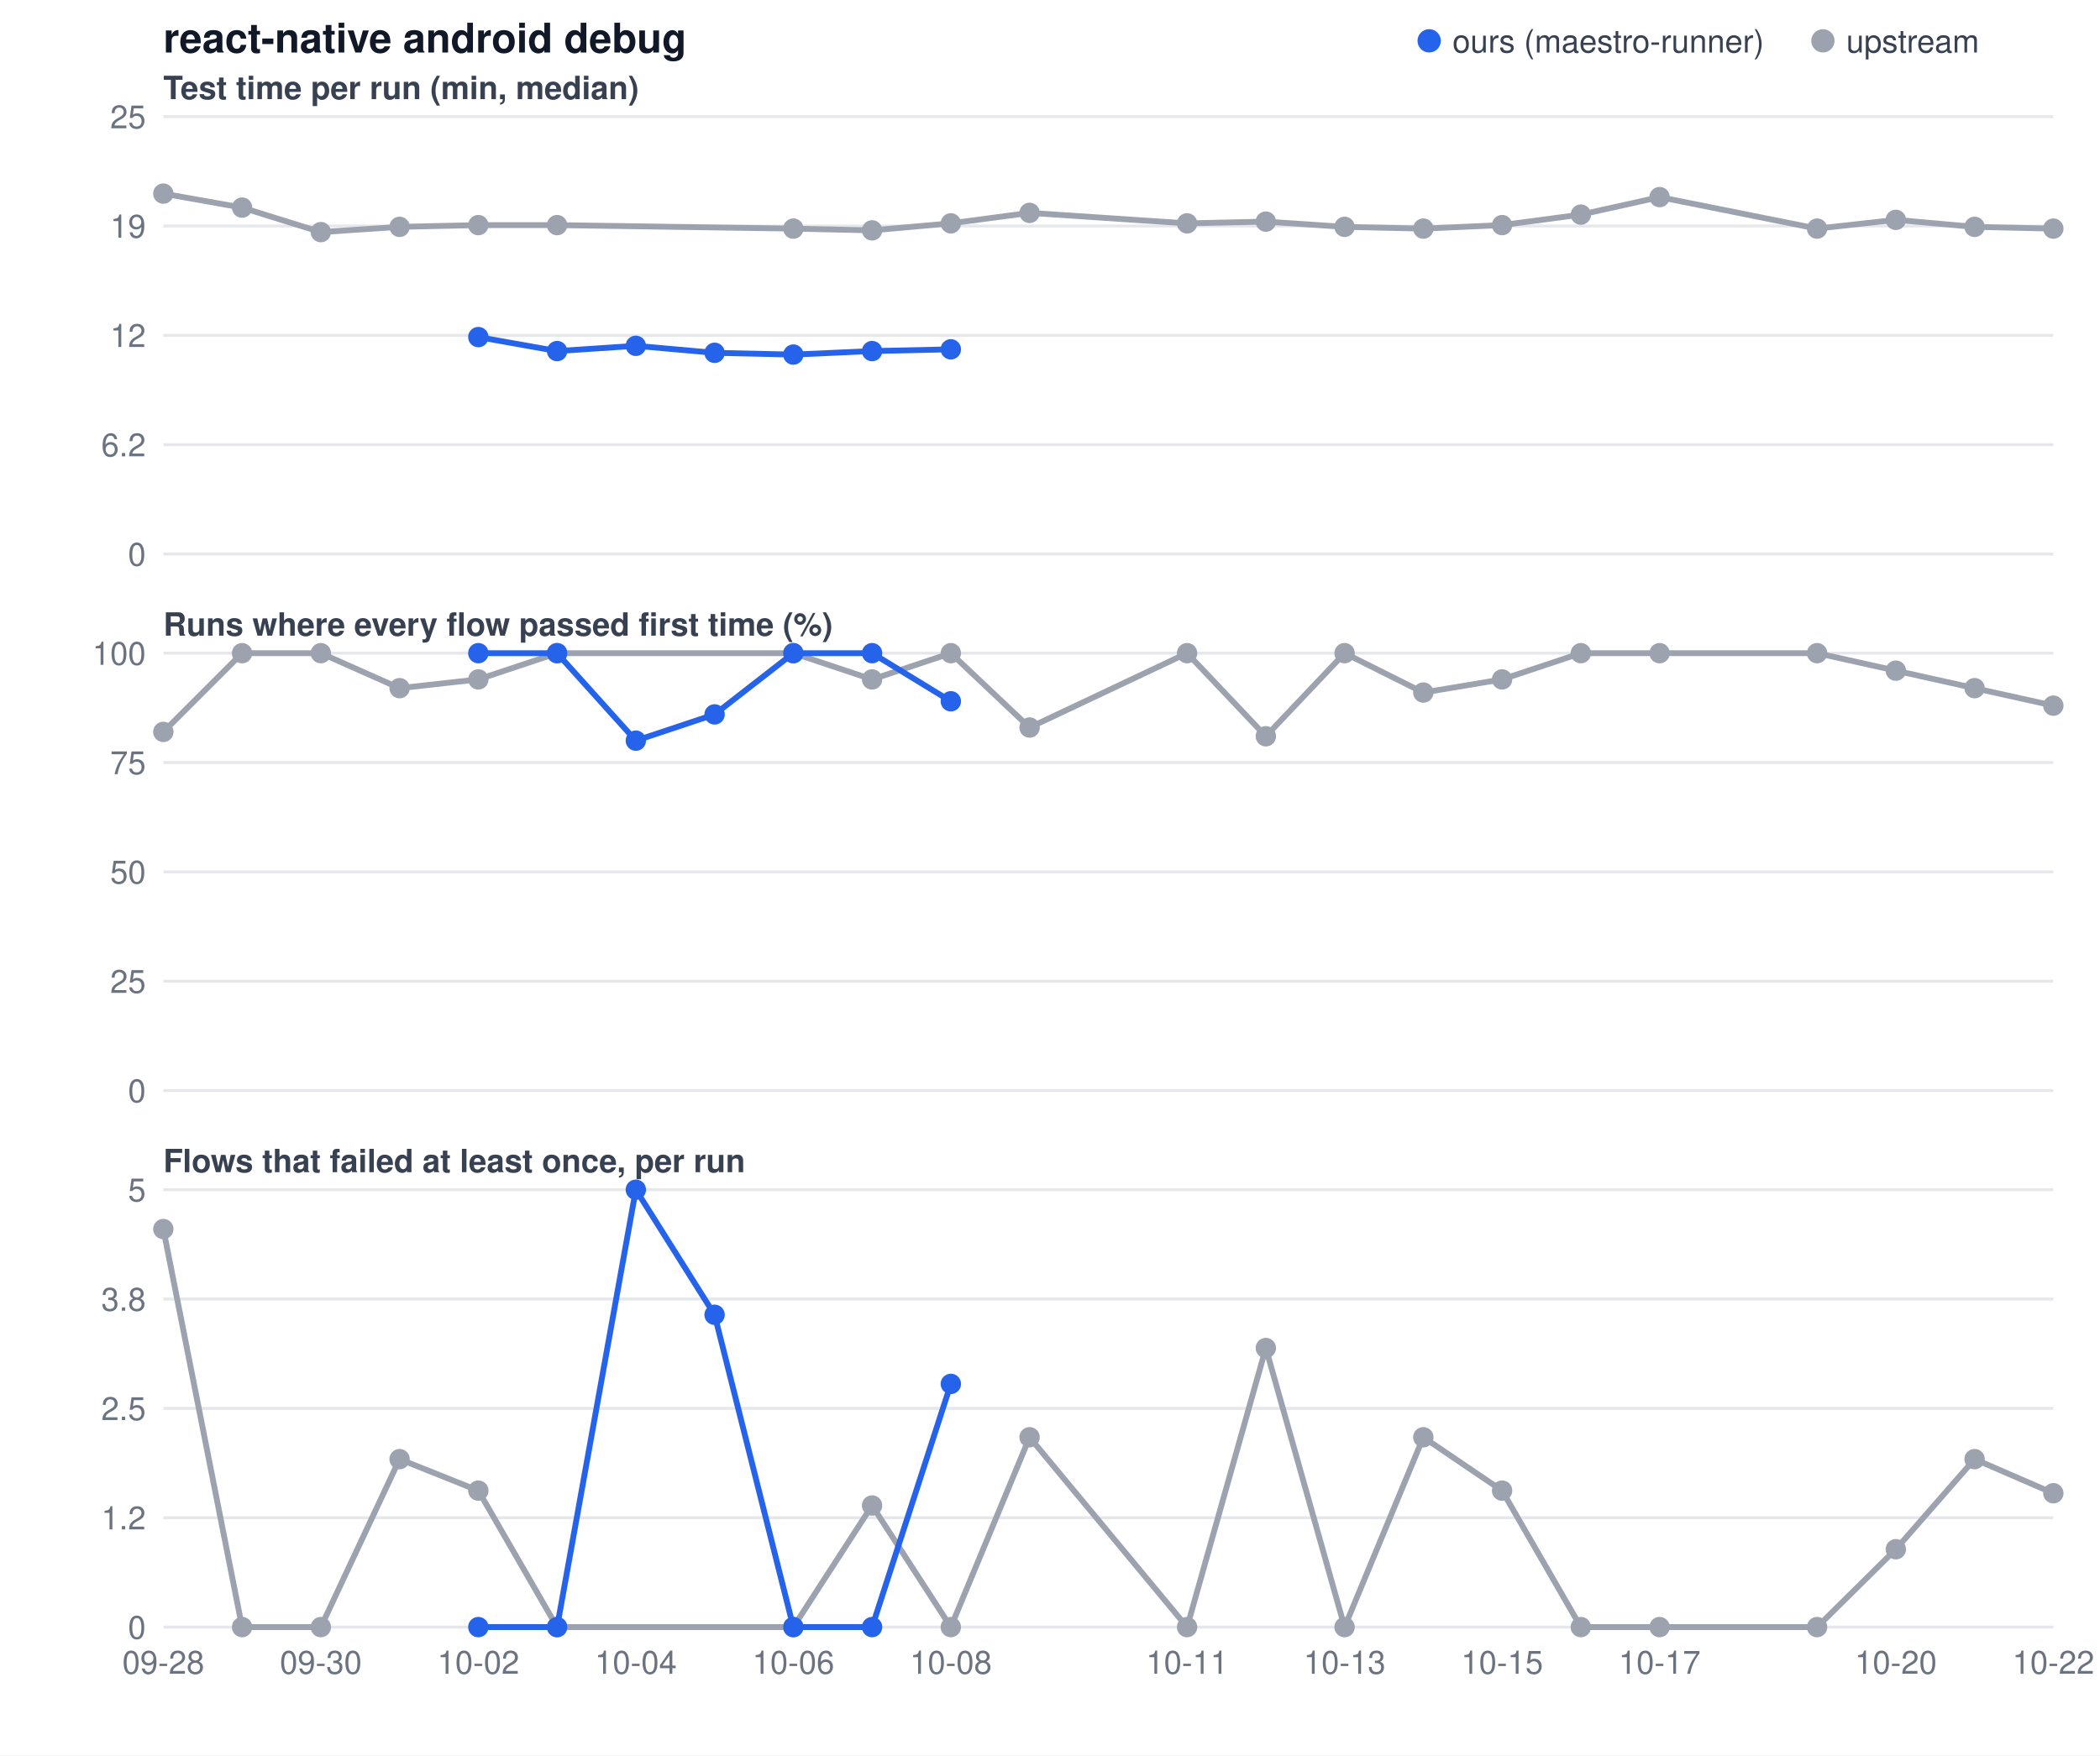
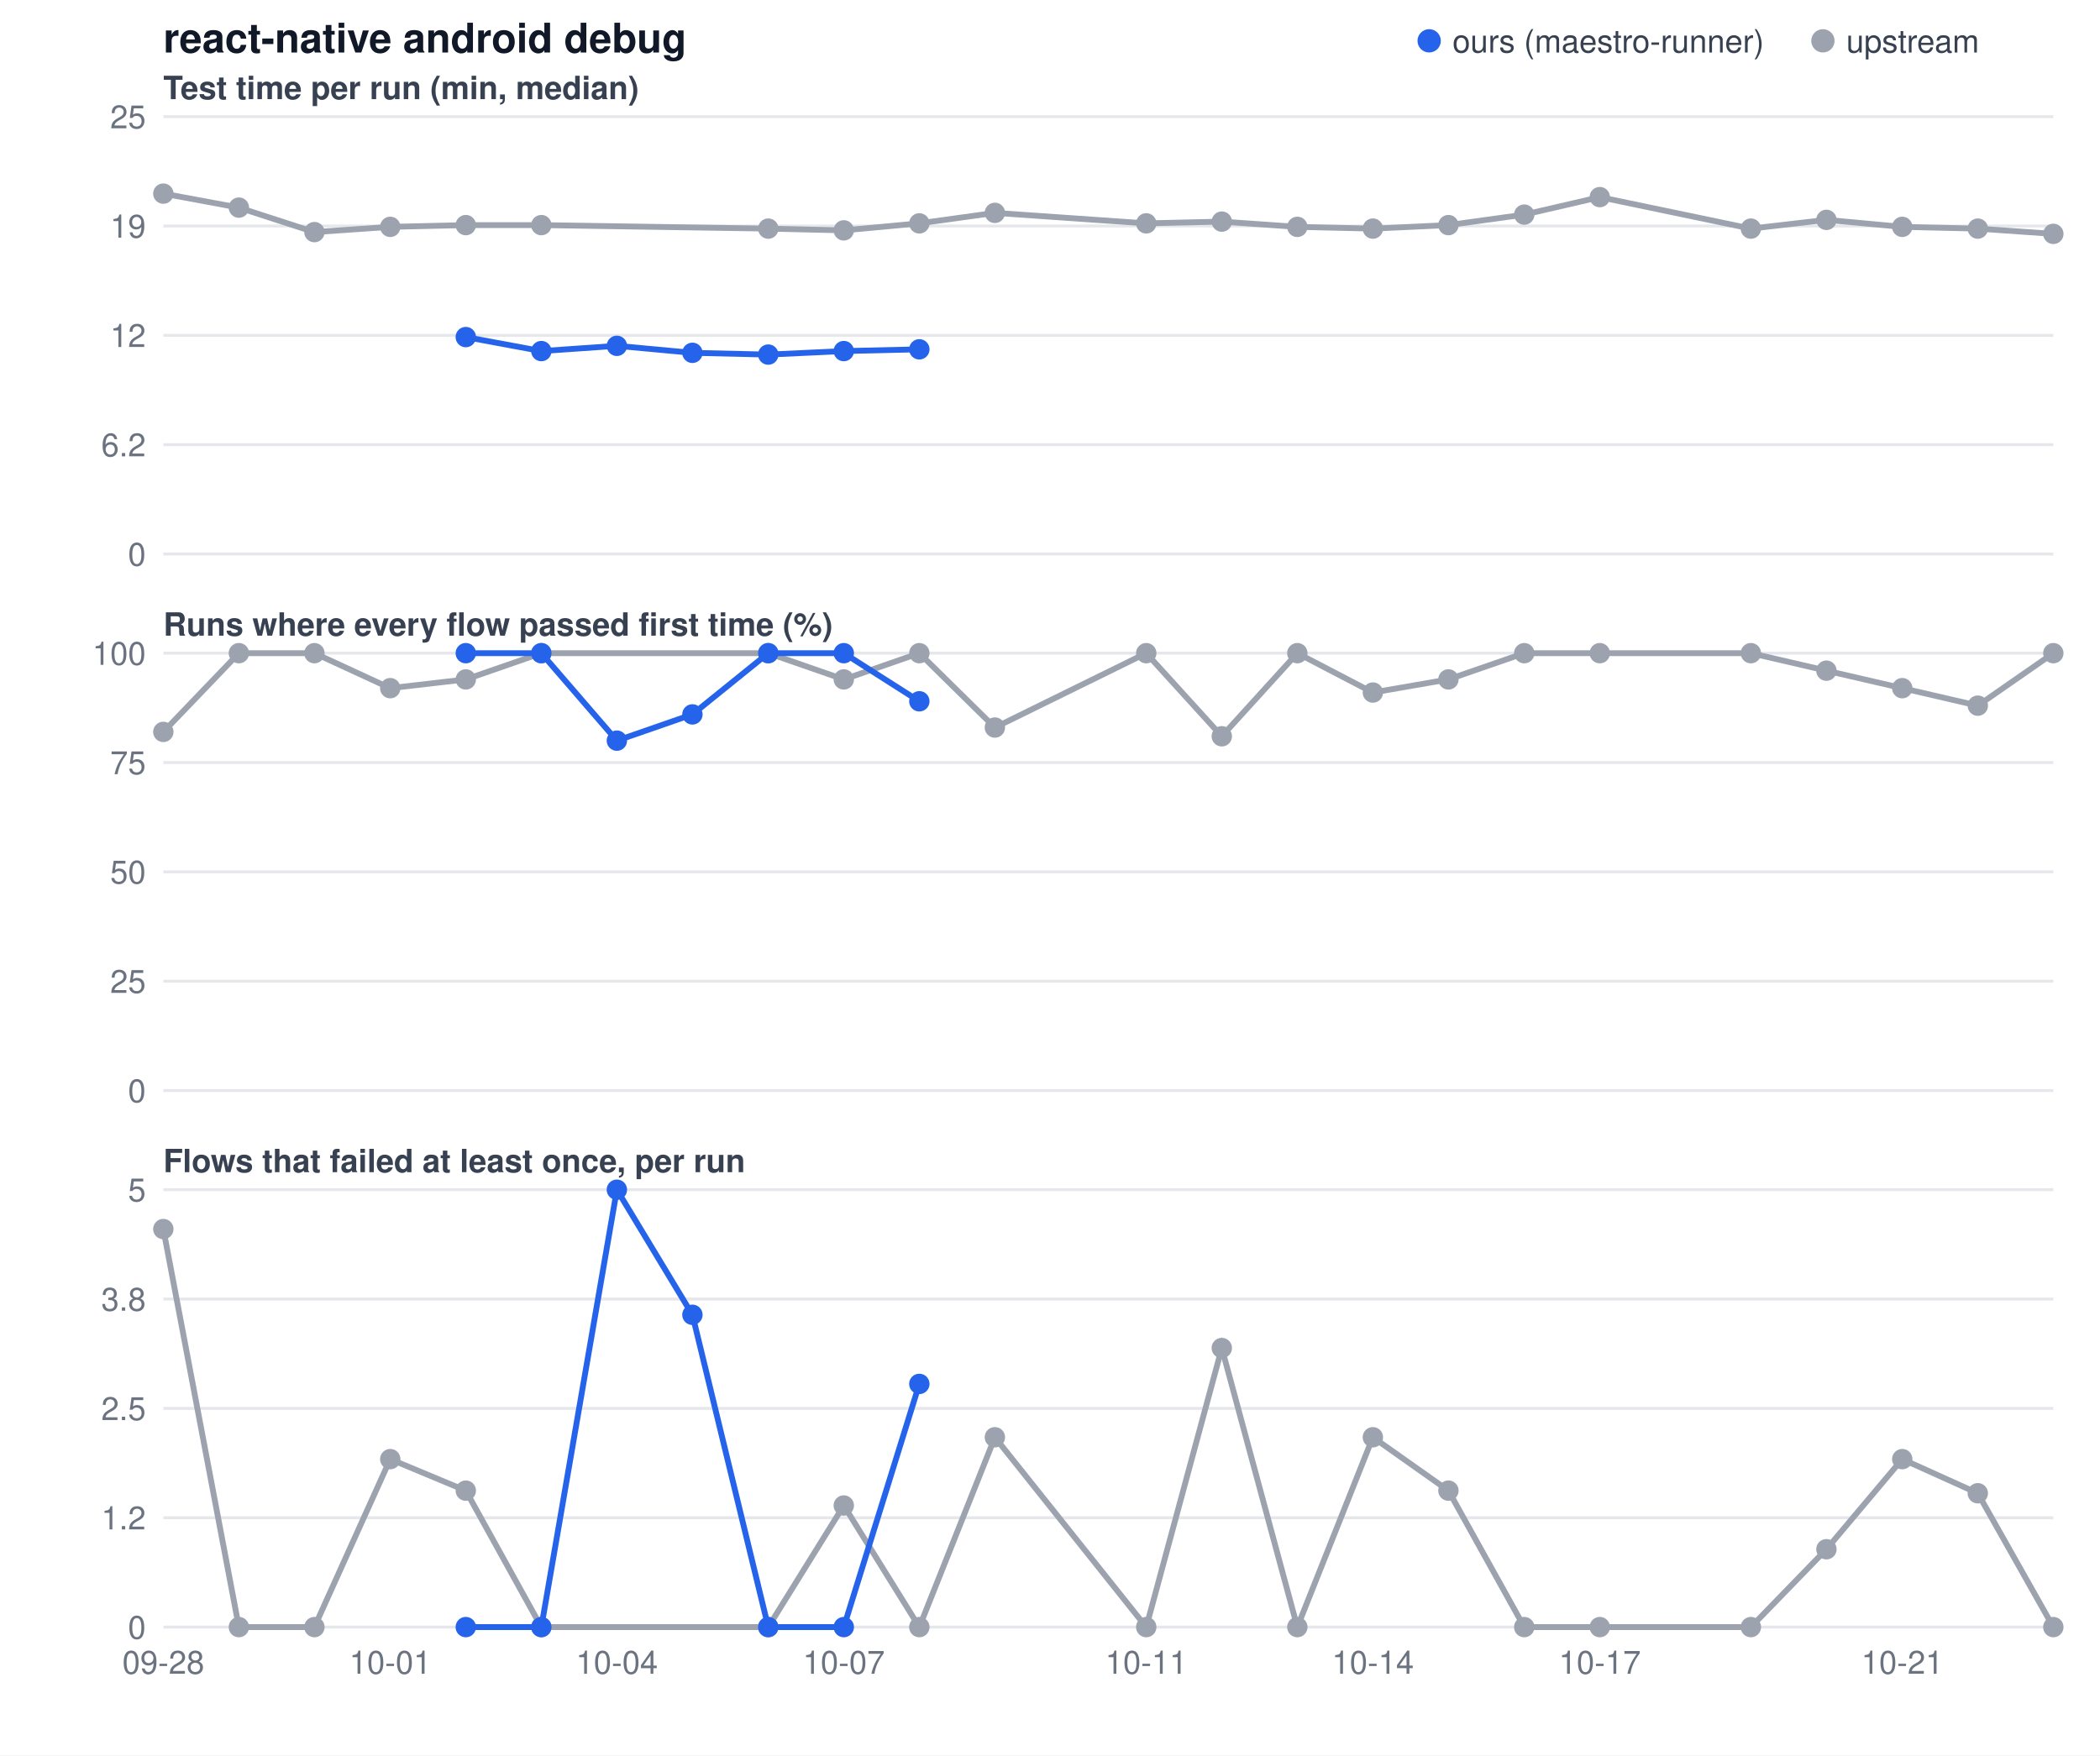
<svg xmlns="http://www.w3.org/2000/svg" width="720" height="602" font-family="-apple-system,Segoe UI,Helvetica,Arial,sans-serif" font-size="11">
  <rect width="100%" height="100%" fill="#ffffff" />
  <text x="56" y="18" font-size="14" font-weight="600" fill="#111827">react-native android debug</text>
  <circle cx="490" cy="14" r="4" fill="#2563eb" />
  <text x="498" y="18" fill="#374151">ours (maestro-runner)</text>
  <circle cx="625" cy="14" r="4" fill="#9ca3af" />
  <text x="633" y="18" fill="#374151">upstream</text>
  <text x="56" y="34" fill="#374151" font-weight="600">Test time per run (min, median)</text>
  <line x1="56" x2="704" y1="190.0" y2="190.0" stroke="#e5e7eb" />
  <text x="50" y="194.0" text-anchor="end" fill="#6b7280">0</text>
  <line x1="56" x2="704" y1="152.5" y2="152.5" stroke="#e5e7eb" />
  <text x="50" y="156.5" text-anchor="end" fill="#6b7280">6.2</text>
  <line x1="56" x2="704" y1="115.0" y2="115.0" stroke="#e5e7eb" />
  <text x="50" y="119.0" text-anchor="end" fill="#6b7280">12</text>
  <line x1="56" x2="704" y1="77.5" y2="77.5" stroke="#e5e7eb" />
  <text x="50" y="81.5" text-anchor="end" fill="#6b7280">19</text>
  <line x1="56" x2="704" y1="40.0" y2="40.0" stroke="#e5e7eb" />
  <text x="50" y="44.0" text-anchor="end" fill="#6b7280">25</text>
-   <polyline fill="none" stroke="#9ca3af" stroke-width="2" points="56.0,66.4 83.0,71.2 110.0,79.6 137.0,77.8 164.0,77.2 191.0,77.2 272.0,78.4 299.0,79.0 326.0,76.6 353.0,73.0 407.0,76.6 434.0,76.0 461.0,77.8 488.0,78.4 515.0,77.2 542.0,73.6 569.0,67.6 623.0,78.4 650.0,75.4 677.0,77.8 704.0,78.4" />
+   <polyline fill="none" stroke="#9ca3af" stroke-width="2" points="56.0,66.4 81.9,71.2 107.8,79.6 133.8,77.8 159.7,77.2 185.6,77.2 263.4,78.4 289.3,79.0 315.2,76.6 341.1,73.0 393.0,76.6 418.9,76.0 444.8,77.8 470.7,78.4 496.6,77.2 522.6,73.6 548.5,67.6 600.3,78.4 626.2,75.4 652.2,77.8 678.1,78.4 704.0,80.2" />
  <circle cx="56.0" cy="66.4" r="3.5" fill="#9ca3af" />
-   <circle cx="83.0" cy="71.2" r="3.5" fill="#9ca3af" />
-   <circle cx="110.0" cy="79.6" r="3.5" fill="#9ca3af" />
-   <circle cx="137.0" cy="77.8" r="3.5" fill="#9ca3af" />
-   <circle cx="164.0" cy="77.2" r="3.5" fill="#9ca3af" />
-   <circle cx="191.0" cy="77.2" r="3.5" fill="#9ca3af" />
-   <circle cx="272.0" cy="78.4" r="3.5" fill="#9ca3af" />
-   <circle cx="299.0" cy="79.0" r="3.5" fill="#9ca3af" />
-   <circle cx="326.0" cy="76.6" r="3.5" fill="#9ca3af" />
-   <circle cx="353.0" cy="73.0" r="3.5" fill="#9ca3af" />
-   <circle cx="407.0" cy="76.6" r="3.5" fill="#9ca3af" />
-   <circle cx="434.0" cy="76.0" r="3.5" fill="#9ca3af" />
-   <circle cx="461.0" cy="77.8" r="3.5" fill="#9ca3af" />
-   <circle cx="488.0" cy="78.4" r="3.5" fill="#9ca3af" />
-   <circle cx="515.0" cy="77.2" r="3.5" fill="#9ca3af" />
-   <circle cx="542.0" cy="73.6" r="3.5" fill="#9ca3af" />
-   <circle cx="569.0" cy="67.6" r="3.5" fill="#9ca3af" />
-   <circle cx="623.0" cy="78.4" r="3.5" fill="#9ca3af" />
-   <circle cx="650.0" cy="75.4" r="3.5" fill="#9ca3af" />
-   <circle cx="677.0" cy="77.8" r="3.5" fill="#9ca3af" />
-   <circle cx="704.0" cy="78.4" r="3.5" fill="#9ca3af" />
-   <polyline fill="none" stroke="#2563eb" stroke-width="2" points="164.0,115.6 191.0,120.4 218.0,118.6 245.0,121.0 272.0,121.6 299.0,120.4 326.0,119.8" />
-   <circle cx="164.0" cy="115.6" r="3.5" fill="#2563eb" />
-   <circle cx="191.0" cy="120.4" r="3.5" fill="#2563eb" />
-   <circle cx="218.0" cy="118.6" r="3.5" fill="#2563eb" />
-   <circle cx="245.0" cy="121.0" r="3.5" fill="#2563eb" />
-   <circle cx="272.0" cy="121.6" r="3.5" fill="#2563eb" />
-   <circle cx="299.0" cy="120.4" r="3.5" fill="#2563eb" />
-   <circle cx="326.0" cy="119.8" r="3.5" fill="#2563eb" />
+   <circle cx="81.9" cy="71.2" r="3.5" fill="#9ca3af" />
+   <circle cx="107.8" cy="79.6" r="3.5" fill="#9ca3af" />
+   <circle cx="133.8" cy="77.8" r="3.5" fill="#9ca3af" />
+   <circle cx="159.7" cy="77.2" r="3.5" fill="#9ca3af" />
+   <circle cx="185.6" cy="77.2" r="3.5" fill="#9ca3af" />
+   <circle cx="263.4" cy="78.4" r="3.5" fill="#9ca3af" />
+   <circle cx="289.3" cy="79.0" r="3.5" fill="#9ca3af" />
+   <circle cx="315.2" cy="76.6" r="3.5" fill="#9ca3af" />
+   <circle cx="341.1" cy="73.0" r="3.5" fill="#9ca3af" />
+   <circle cx="393.0" cy="76.6" r="3.5" fill="#9ca3af" />
+   <circle cx="418.9" cy="76.0" r="3.5" fill="#9ca3af" />
+   <circle cx="444.8" cy="77.8" r="3.5" fill="#9ca3af" />
+   <circle cx="470.7" cy="78.4" r="3.5" fill="#9ca3af" />
+   <circle cx="496.6" cy="77.2" r="3.5" fill="#9ca3af" />
+   <circle cx="522.6" cy="73.6" r="3.5" fill="#9ca3af" />
+   <circle cx="548.5" cy="67.6" r="3.5" fill="#9ca3af" />
+   <circle cx="600.3" cy="78.4" r="3.5" fill="#9ca3af" />
+   <circle cx="626.2" cy="75.4" r="3.5" fill="#9ca3af" />
+   <circle cx="652.2" cy="77.8" r="3.5" fill="#9ca3af" />
+   <circle cx="678.1" cy="78.4" r="3.5" fill="#9ca3af" />
+   <circle cx="704.0" cy="80.2" r="3.5" fill="#9ca3af" />
+   <polyline fill="none" stroke="#2563eb" stroke-width="2" points="159.7,115.6 185.6,120.4 211.5,118.6 237.4,121.0 263.4,121.6 289.3,120.4 315.2,119.8" />
+   <circle cx="159.7" cy="115.6" r="3.5" fill="#2563eb" />
+   <circle cx="185.6" cy="120.4" r="3.5" fill="#2563eb" />
+   <circle cx="211.5" cy="118.6" r="3.5" fill="#2563eb" />
+   <circle cx="237.4" cy="121.0" r="3.5" fill="#2563eb" />
+   <circle cx="263.4" cy="121.6" r="3.5" fill="#2563eb" />
+   <circle cx="289.3" cy="120.4" r="3.5" fill="#2563eb" />
+   <circle cx="315.2" cy="119.8" r="3.5" fill="#2563eb" />
  <text x="56" y="218" fill="#374151" font-weight="600">Runs where every flow passed first time (%)</text>
  <line x1="56" x2="704" y1="374.0" y2="374.0" stroke="#e5e7eb" />
  <text x="50" y="378.0" text-anchor="end" fill="#6b7280">0</text>
  <line x1="56" x2="704" y1="336.5" y2="336.5" stroke="#e5e7eb" />
  <text x="50" y="340.5" text-anchor="end" fill="#6b7280">25</text>
  <line x1="56" x2="704" y1="299.0" y2="299.0" stroke="#e5e7eb" />
  <text x="50" y="303.0" text-anchor="end" fill="#6b7280">50</text>
  <line x1="56" x2="704" y1="261.5" y2="261.5" stroke="#e5e7eb" />
  <text x="50" y="265.5" text-anchor="end" fill="#6b7280">75</text>
  <line x1="56" x2="704" y1="224.0" y2="224.0" stroke="#e5e7eb" />
  <text x="50" y="228.0" text-anchor="end" fill="#6b7280">100</text>
-   <polyline fill="none" stroke="#9ca3af" stroke-width="2" points="56.0,251.0 83.0,224.0 110.0,224.0 137.0,236.0 164.0,233.0 191.0,224.0 272.0,224.0 299.0,233.0 326.0,224.0 353.0,249.5 407.0,224.0 434.0,252.5 461.0,224.0 488.0,237.5 515.0,233.0 542.0,224.0 569.0,224.0 623.0,224.0 650.0,230.0 677.0,236.0 704.0,242.0" />
+   <polyline fill="none" stroke="#9ca3af" stroke-width="2" points="56.0,251.0 81.9,224.0 107.8,224.0 133.8,236.0 159.7,233.0 185.6,224.0 263.4,224.0 289.3,233.0 315.2,224.0 341.1,249.5 393.0,224.0 418.9,252.5 444.8,224.0 470.7,237.5 496.6,233.0 522.6,224.0 548.5,224.0 600.3,224.0 626.2,230.0 652.2,236.0 678.1,242.0 704.0,224.0" />
  <circle cx="56.0" cy="251.0" r="3.5" fill="#9ca3af" />
-   <circle cx="83.0" cy="224.0" r="3.5" fill="#9ca3af" />
-   <circle cx="110.0" cy="224.0" r="3.5" fill="#9ca3af" />
-   <circle cx="137.0" cy="236.0" r="3.5" fill="#9ca3af" />
-   <circle cx="164.0" cy="233.0" r="3.5" fill="#9ca3af" />
-   <circle cx="191.0" cy="224.0" r="3.5" fill="#9ca3af" />
-   <circle cx="272.0" cy="224.0" r="3.5" fill="#9ca3af" />
-   <circle cx="299.0" cy="233.0" r="3.5" fill="#9ca3af" />
-   <circle cx="326.0" cy="224.0" r="3.5" fill="#9ca3af" />
-   <circle cx="353.0" cy="249.5" r="3.5" fill="#9ca3af" />
-   <circle cx="407.0" cy="224.0" r="3.5" fill="#9ca3af" />
-   <circle cx="434.0" cy="252.5" r="3.5" fill="#9ca3af" />
-   <circle cx="461.0" cy="224.0" r="3.5" fill="#9ca3af" />
-   <circle cx="488.0" cy="237.5" r="3.5" fill="#9ca3af" />
-   <circle cx="515.0" cy="233.0" r="3.5" fill="#9ca3af" />
-   <circle cx="542.0" cy="224.0" r="3.5" fill="#9ca3af" />
-   <circle cx="569.0" cy="224.0" r="3.5" fill="#9ca3af" />
-   <circle cx="623.0" cy="224.0" r="3.5" fill="#9ca3af" />
-   <circle cx="650.0" cy="230.0" r="3.5" fill="#9ca3af" />
-   <circle cx="677.0" cy="236.0" r="3.5" fill="#9ca3af" />
-   <circle cx="704.0" cy="242.0" r="3.5" fill="#9ca3af" />
-   <polyline fill="none" stroke="#2563eb" stroke-width="2" points="164.0,224.0 191.0,224.0 218.0,254.0 245.0,245.0 272.0,224.0 299.0,224.0 326.0,240.5" />
-   <circle cx="164.0" cy="224.0" r="3.5" fill="#2563eb" />
-   <circle cx="191.0" cy="224.0" r="3.5" fill="#2563eb" />
-   <circle cx="218.0" cy="254.0" r="3.5" fill="#2563eb" />
-   <circle cx="245.0" cy="245.0" r="3.5" fill="#2563eb" />
-   <circle cx="272.0" cy="224.0" r="3.5" fill="#2563eb" />
-   <circle cx="299.0" cy="224.0" r="3.5" fill="#2563eb" />
-   <circle cx="326.0" cy="240.5" r="3.5" fill="#2563eb" />
+   <circle cx="81.9" cy="224.0" r="3.5" fill="#9ca3af" />
+   <circle cx="107.8" cy="224.0" r="3.5" fill="#9ca3af" />
+   <circle cx="133.8" cy="236.0" r="3.5" fill="#9ca3af" />
+   <circle cx="159.7" cy="233.0" r="3.5" fill="#9ca3af" />
+   <circle cx="185.6" cy="224.0" r="3.5" fill="#9ca3af" />
+   <circle cx="263.4" cy="224.0" r="3.5" fill="#9ca3af" />
+   <circle cx="289.3" cy="233.0" r="3.5" fill="#9ca3af" />
+   <circle cx="315.2" cy="224.0" r="3.5" fill="#9ca3af" />
+   <circle cx="341.1" cy="249.5" r="3.5" fill="#9ca3af" />
+   <circle cx="393.0" cy="224.0" r="3.5" fill="#9ca3af" />
+   <circle cx="418.9" cy="252.5" r="3.5" fill="#9ca3af" />
+   <circle cx="444.8" cy="224.0" r="3.5" fill="#9ca3af" />
+   <circle cx="470.7" cy="237.5" r="3.5" fill="#9ca3af" />
+   <circle cx="496.6" cy="233.0" r="3.5" fill="#9ca3af" />
+   <circle cx="522.6" cy="224.0" r="3.5" fill="#9ca3af" />
+   <circle cx="548.5" cy="224.0" r="3.5" fill="#9ca3af" />
+   <circle cx="600.3" cy="224.0" r="3.5" fill="#9ca3af" />
+   <circle cx="626.2" cy="230.0" r="3.5" fill="#9ca3af" />
+   <circle cx="652.2" cy="236.0" r="3.5" fill="#9ca3af" />
+   <circle cx="678.1" cy="242.0" r="3.5" fill="#9ca3af" />
+   <circle cx="704.0" cy="224.0" r="3.5" fill="#9ca3af" />
+   <polyline fill="none" stroke="#2563eb" stroke-width="2" points="159.7,224.0 185.6,224.0 211.5,254.0 237.4,245.0 263.4,224.0 289.3,224.0 315.2,240.5" />
+   <circle cx="159.7" cy="224.0" r="3.5" fill="#2563eb" />
+   <circle cx="185.6" cy="224.0" r="3.5" fill="#2563eb" />
+   <circle cx="211.5" cy="254.0" r="3.5" fill="#2563eb" />
+   <circle cx="237.4" cy="245.0" r="3.5" fill="#2563eb" />
+   <circle cx="263.4" cy="224.0" r="3.5" fill="#2563eb" />
+   <circle cx="289.3" cy="224.0" r="3.5" fill="#2563eb" />
+   <circle cx="315.2" cy="240.5" r="3.5" fill="#2563eb" />
  <text x="56" y="402" fill="#374151" font-weight="600">Flows that failed at least once, per run</text>
  <line x1="56" x2="704" y1="558.0" y2="558.0" stroke="#e5e7eb" />
  <text x="50" y="562.0" text-anchor="end" fill="#6b7280">0</text>
  <line x1="56" x2="704" y1="520.5" y2="520.5" stroke="#e5e7eb" />
  <text x="50" y="524.5" text-anchor="end" fill="#6b7280">1.2</text>
  <line x1="56" x2="704" y1="483.0" y2="483.0" stroke="#e5e7eb" />
  <text x="50" y="487.0" text-anchor="end" fill="#6b7280">2.5</text>
  <line x1="56" x2="704" y1="445.5" y2="445.5" stroke="#e5e7eb" />
  <text x="50" y="449.5" text-anchor="end" fill="#6b7280">3.8</text>
  <line x1="56" x2="704" y1="408.0" y2="408.0" stroke="#e5e7eb" />
  <text x="50" y="412.0" text-anchor="end" fill="#6b7280">5</text>
-   <polyline fill="none" stroke="#9ca3af" stroke-width="2" points="56.0,421.5 83.0,558.0 110.0,558.0 137.0,500.4 164.0,511.2 191.0,558.0 272.0,558.0 299.0,516.3 326.0,558.0 353.0,492.9 407.0,558.0 434.0,462.3 461.0,558.0 488.0,492.9 515.0,511.2 542.0,558.0 569.0,558.0 623.0,558.0 650.0,531.3 677.0,500.4 704.0,512.1" />
+   <polyline fill="none" stroke="#9ca3af" stroke-width="2" points="56.0,421.5 81.9,558.0 107.8,558.0 133.8,500.4 159.7,511.2 185.6,558.0 263.4,558.0 289.3,516.3 315.2,558.0 341.1,492.9 393.0,558.0 418.9,462.3 444.8,558.0 470.7,492.9 496.6,511.2 522.6,558.0 548.5,558.0 600.3,558.0 626.2,531.3 652.2,500.4 678.1,512.1 704.0,558.0" />
  <circle cx="56.0" cy="421.5" r="3.5" fill="#9ca3af" />
-   <circle cx="83.0" cy="558.0" r="3.5" fill="#9ca3af" />
-   <circle cx="110.0" cy="558.0" r="3.5" fill="#9ca3af" />
-   <circle cx="137.0" cy="500.4" r="3.5" fill="#9ca3af" />
-   <circle cx="164.0" cy="511.2" r="3.5" fill="#9ca3af" />
-   <circle cx="191.0" cy="558.0" r="3.5" fill="#9ca3af" />
-   <circle cx="272.0" cy="558.0" r="3.5" fill="#9ca3af" />
-   <circle cx="299.0" cy="516.3" r="3.5" fill="#9ca3af" />
-   <circle cx="326.0" cy="558.0" r="3.5" fill="#9ca3af" />
-   <circle cx="353.0" cy="492.9" r="3.5" fill="#9ca3af" />
-   <circle cx="407.0" cy="558.0" r="3.5" fill="#9ca3af" />
-   <circle cx="434.0" cy="462.3" r="3.5" fill="#9ca3af" />
-   <circle cx="461.0" cy="558.0" r="3.5" fill="#9ca3af" />
-   <circle cx="488.0" cy="492.9" r="3.5" fill="#9ca3af" />
-   <circle cx="515.0" cy="511.2" r="3.5" fill="#9ca3af" />
-   <circle cx="542.0" cy="558.0" r="3.5" fill="#9ca3af" />
-   <circle cx="569.0" cy="558.0" r="3.5" fill="#9ca3af" />
-   <circle cx="623.0" cy="558.0" r="3.5" fill="#9ca3af" />
-   <circle cx="650.0" cy="531.3" r="3.5" fill="#9ca3af" />
-   <circle cx="677.0" cy="500.4" r="3.5" fill="#9ca3af" />
-   <circle cx="704.0" cy="512.1" r="3.5" fill="#9ca3af" />
-   <polyline fill="none" stroke="#2563eb" stroke-width="2" points="164.0,558.0 191.0,558.0 218.0,408.0 245.0,450.9 272.0,558.0 299.0,558.0 326.0,474.6" />
-   <circle cx="164.0" cy="558.0" r="3.5" fill="#2563eb" />
-   <circle cx="191.0" cy="558.0" r="3.5" fill="#2563eb" />
-   <circle cx="218.0" cy="408.0" r="3.5" fill="#2563eb" />
-   <circle cx="245.0" cy="450.9" r="3.5" fill="#2563eb" />
-   <circle cx="272.0" cy="558.0" r="3.5" fill="#2563eb" />
-   <circle cx="299.0" cy="558.0" r="3.5" fill="#2563eb" />
-   <circle cx="326.0" cy="474.6" r="3.5" fill="#2563eb" />
+   <circle cx="81.9" cy="558.0" r="3.5" fill="#9ca3af" />
+   <circle cx="107.8" cy="558.0" r="3.5" fill="#9ca3af" />
+   <circle cx="133.8" cy="500.4" r="3.5" fill="#9ca3af" />
+   <circle cx="159.7" cy="511.2" r="3.5" fill="#9ca3af" />
+   <circle cx="185.6" cy="558.0" r="3.5" fill="#9ca3af" />
+   <circle cx="263.4" cy="558.0" r="3.5" fill="#9ca3af" />
+   <circle cx="289.3" cy="516.3" r="3.5" fill="#9ca3af" />
+   <circle cx="315.2" cy="558.0" r="3.5" fill="#9ca3af" />
+   <circle cx="341.1" cy="492.9" r="3.5" fill="#9ca3af" />
+   <circle cx="393.0" cy="558.0" r="3.5" fill="#9ca3af" />
+   <circle cx="418.9" cy="462.3" r="3.5" fill="#9ca3af" />
+   <circle cx="444.8" cy="558.0" r="3.5" fill="#9ca3af" />
+   <circle cx="470.7" cy="492.9" r="3.5" fill="#9ca3af" />
+   <circle cx="496.6" cy="511.2" r="3.5" fill="#9ca3af" />
+   <circle cx="522.6" cy="558.0" r="3.5" fill="#9ca3af" />
+   <circle cx="548.5" cy="558.0" r="3.5" fill="#9ca3af" />
+   <circle cx="600.3" cy="558.0" r="3.5" fill="#9ca3af" />
+   <circle cx="626.2" cy="531.3" r="3.5" fill="#9ca3af" />
+   <circle cx="652.2" cy="500.4" r="3.5" fill="#9ca3af" />
+   <circle cx="678.1" cy="512.1" r="3.5" fill="#9ca3af" />
+   <circle cx="704.0" cy="558.0" r="3.5" fill="#9ca3af" />
+   <polyline fill="none" stroke="#2563eb" stroke-width="2" points="159.7,558.0 185.6,558.0 211.5,408.0 237.4,450.9 263.4,558.0 289.3,558.0 315.2,474.6" />
+   <circle cx="159.7" cy="558.0" r="3.5" fill="#2563eb" />
+   <circle cx="185.6" cy="558.0" r="3.5" fill="#2563eb" />
+   <circle cx="211.5" cy="408.0" r="3.5" fill="#2563eb" />
+   <circle cx="237.4" cy="450.9" r="3.5" fill="#2563eb" />
+   <circle cx="263.4" cy="558.0" r="3.5" fill="#2563eb" />
+   <circle cx="289.3" cy="558.0" r="3.5" fill="#2563eb" />
+   <circle cx="315.2" cy="474.6" r="3.5" fill="#2563eb" />
  <text x="56.0" y="574" text-anchor="middle" fill="#6b7280">09-28</text>
-   <text x="110.0" y="574" text-anchor="middle" fill="#6b7280">09-30</text>
-   <text x="164.0" y="574" text-anchor="middle" fill="#6b7280">10-02</text>
-   <text x="218.0" y="574" text-anchor="middle" fill="#6b7280">10-04</text>
-   <text x="272.0" y="574" text-anchor="middle" fill="#6b7280">10-06</text>
-   <text x="326.0" y="574" text-anchor="middle" fill="#6b7280">10-08</text>
-   <text x="407.0" y="574" text-anchor="middle" fill="#6b7280">10-11</text>
-   <text x="461.0" y="574" text-anchor="middle" fill="#6b7280">10-13</text>
-   <text x="515.0" y="574" text-anchor="middle" fill="#6b7280">10-15</text>
-   <text x="569.0" y="574" text-anchor="middle" fill="#6b7280">10-17</text>
-   <text x="650.0" y="574" text-anchor="middle" fill="#6b7280">10-20</text>
-   <text x="704.0" y="574" text-anchor="middle" fill="#6b7280">10-22</text>
+   <text x="133.8" y="574" text-anchor="middle" fill="#6b7280">10-01</text>
+   <text x="211.5" y="574" text-anchor="middle" fill="#6b7280">10-04</text>
+   <text x="289.3" y="574" text-anchor="middle" fill="#6b7280">10-07</text>
+   <text x="393.0" y="574" text-anchor="middle" fill="#6b7280">10-11</text>
+   <text x="470.7" y="574" text-anchor="middle" fill="#6b7280">10-14</text>
+   <text x="548.5" y="574" text-anchor="middle" fill="#6b7280">10-17</text>
+   <text x="652.2" y="574" text-anchor="middle" fill="#6b7280">10-21</text>
</svg>
